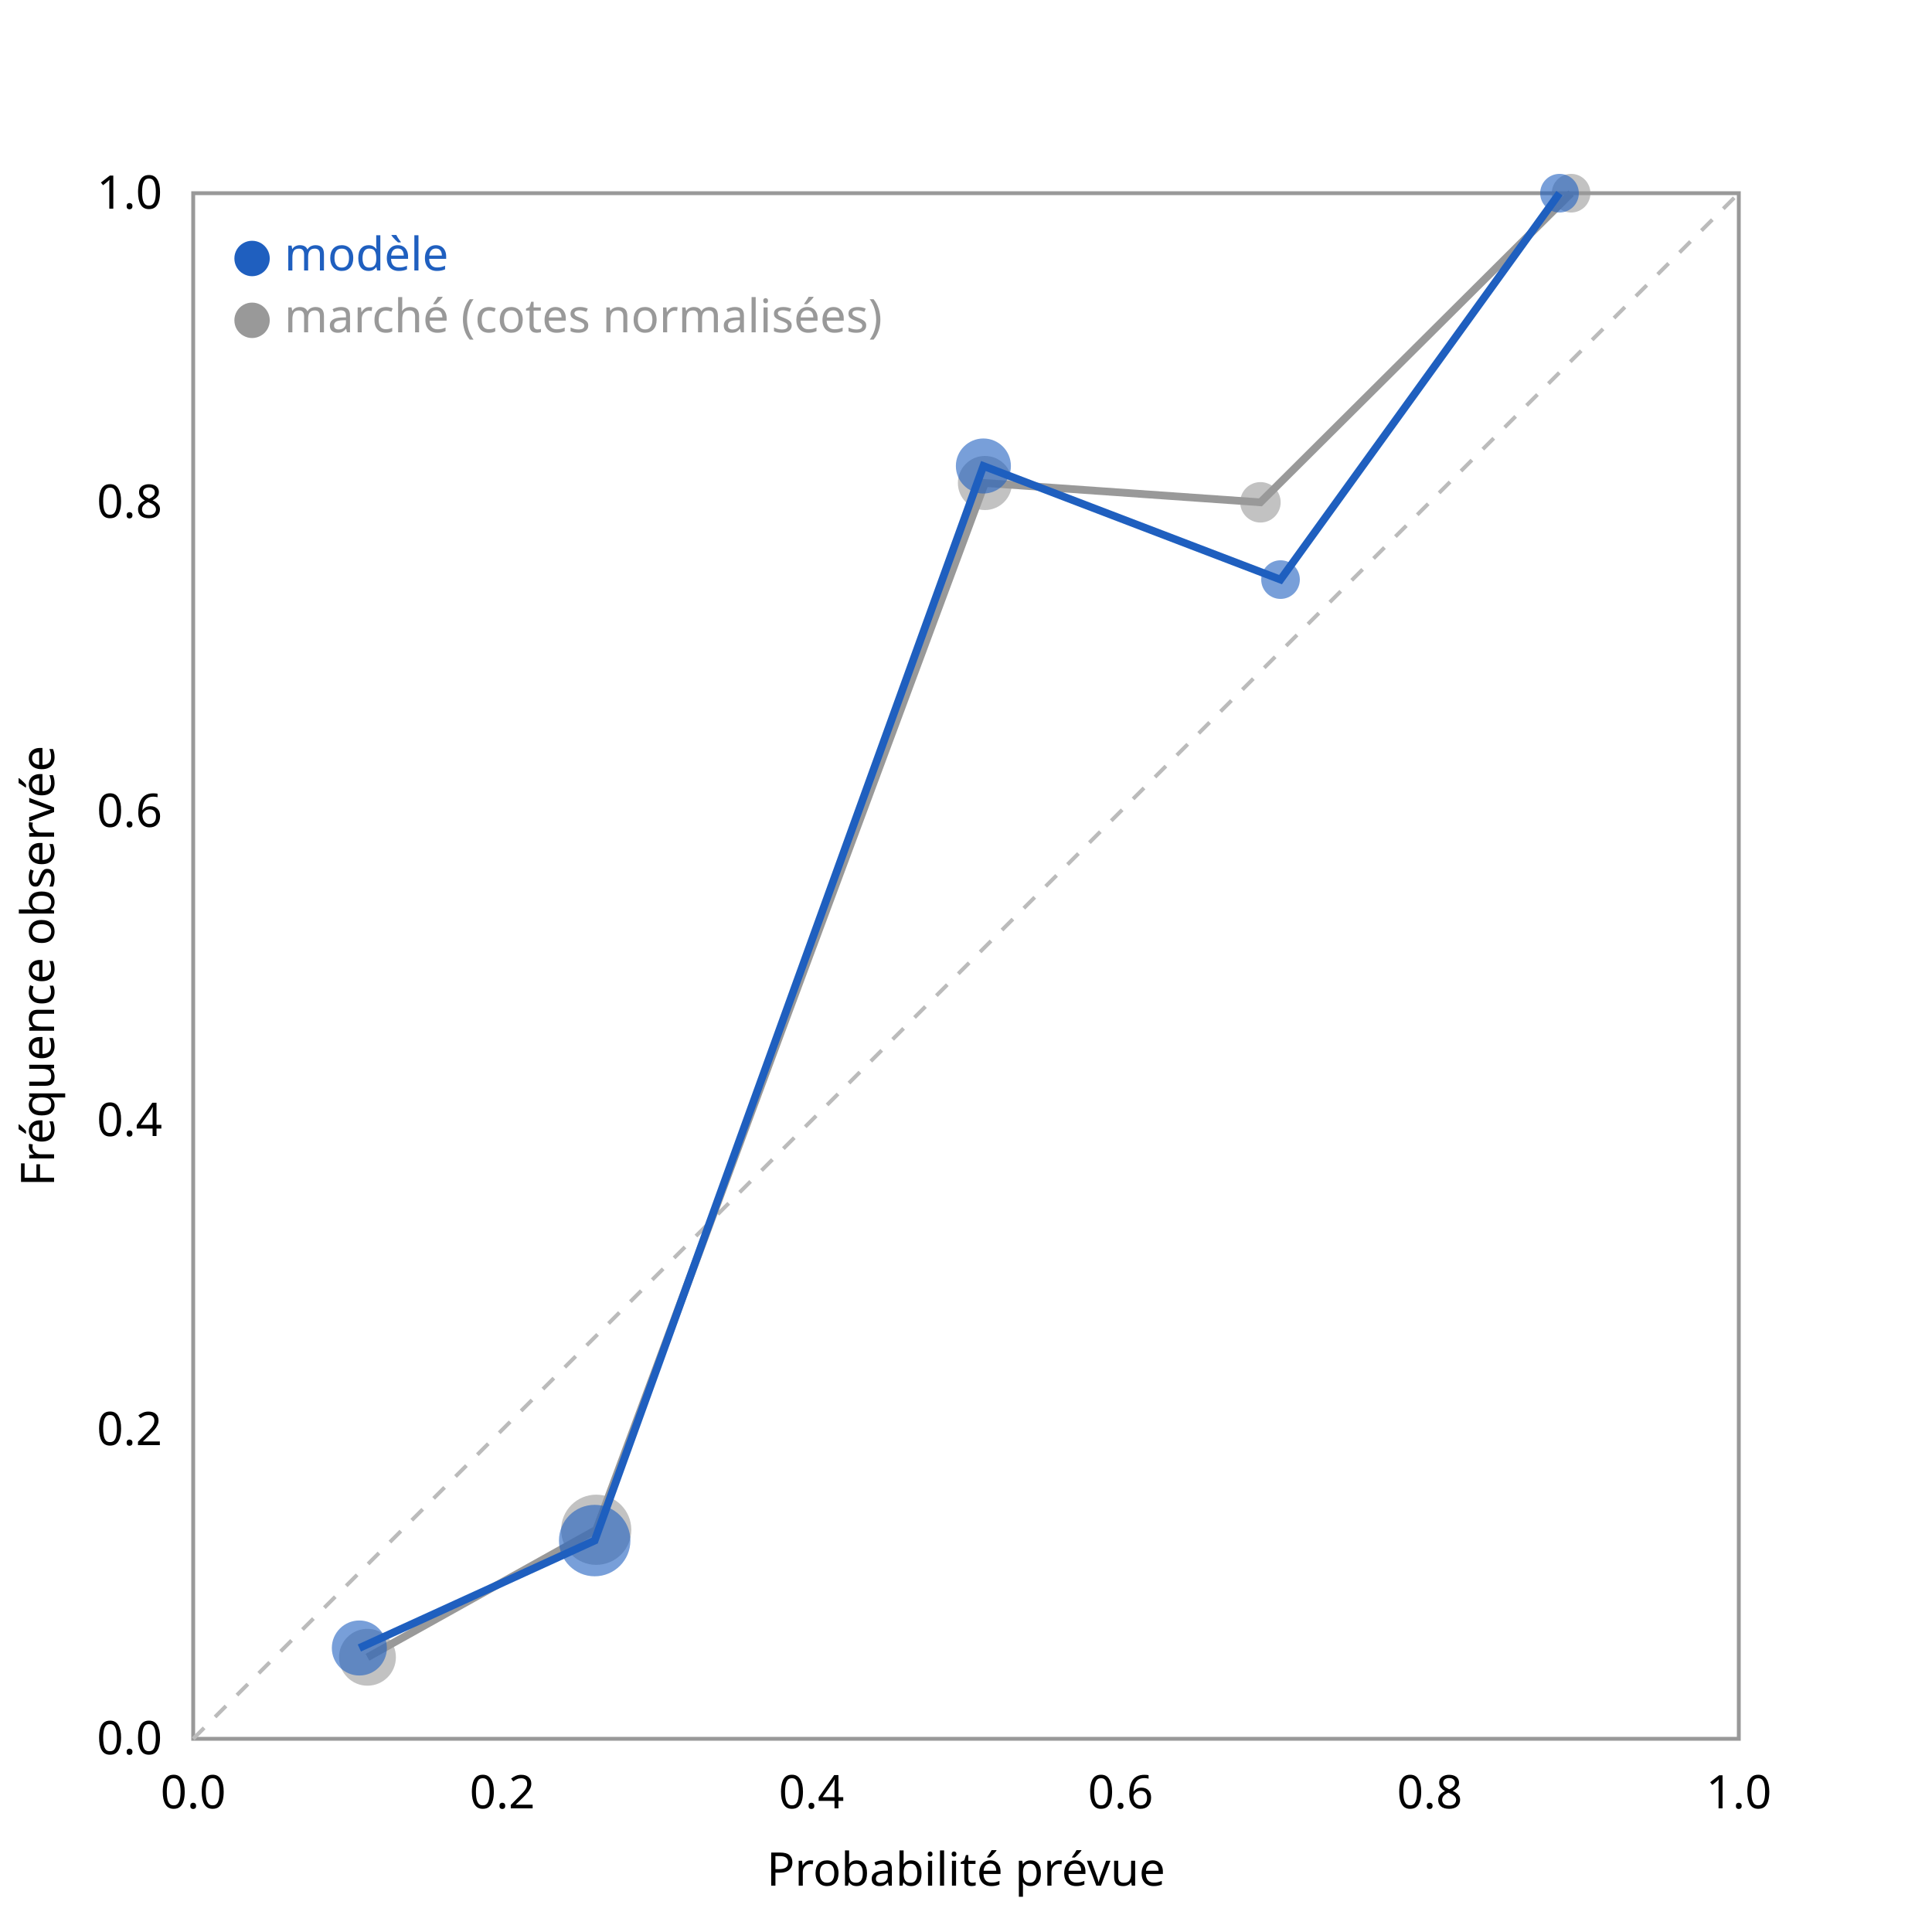
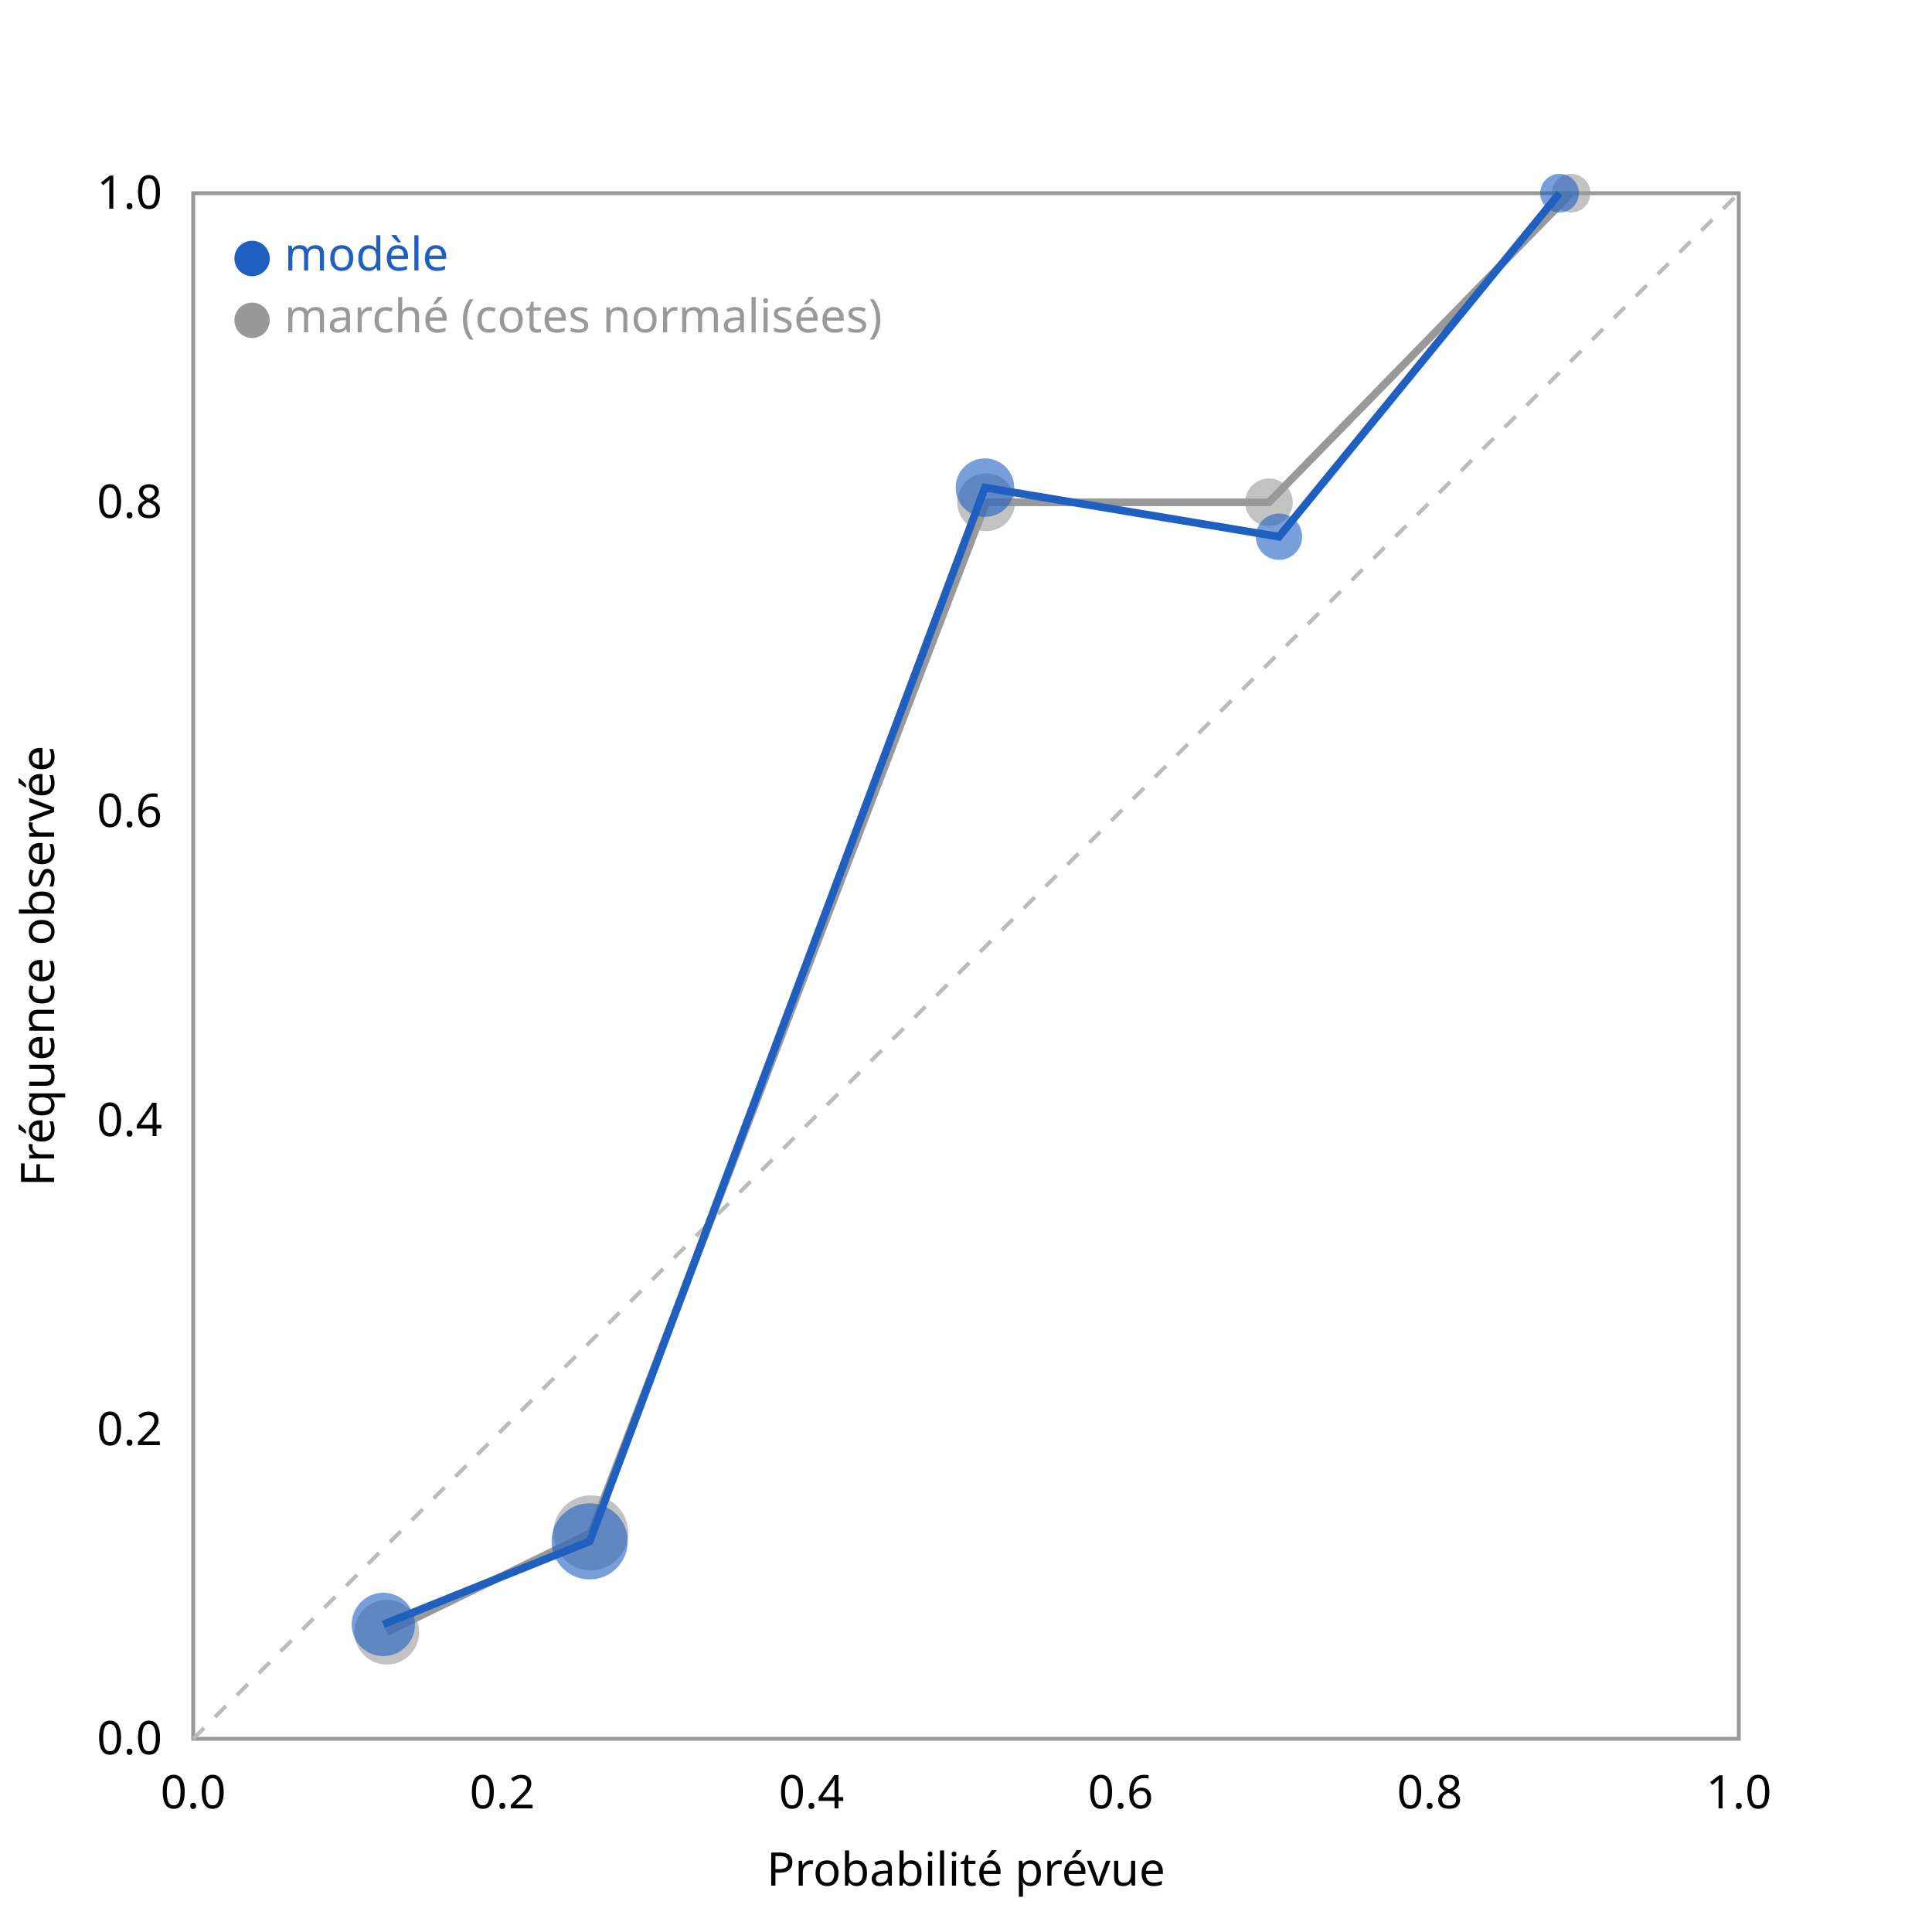
<svg xmlns="http://www.w3.org/2000/svg" width="500" height="500" font-family="sans-serif" font-size="12">
  <rect width="100%" height="100%" fill="white" />
  <rect x="50" y="50" width="400" height="400" fill="none" stroke="#999" />
  <line x1="50" y1="450" x2="450" y2="50" stroke="#bbb" stroke-dasharray="4" />
  <text x="50.0" y="468" text-anchor="middle">0.0</text>
  <text x="42" y="454.0" text-anchor="end">0.0</text>
  <text x="130.0" y="468" text-anchor="middle">0.2</text>
  <text x="42" y="374.0" text-anchor="end">0.2</text>
  <text x="210.0" y="468" text-anchor="middle">0.4</text>
  <text x="42" y="294.0" text-anchor="end">0.4</text>
  <text x="290.0" y="468" text-anchor="middle">0.6</text>
  <text x="42" y="214.0" text-anchor="end">0.6</text>
  <text x="370.0" y="468" text-anchor="middle">0.8</text>
  <text x="42" y="134.0" text-anchor="end">0.8</text>
  <text x="450.0" y="468" text-anchor="middle">1.0</text>
  <text x="42" y="54.0" text-anchor="end">1.0</text>
-   <polyline fill="none" stroke="#999" stroke-width="2" points="95.1,428.9 154.3,395.9 254.9,125.0 326.2,130.0 406.6,50.0" />
-   <circle cx="95.1" cy="428.9" r="7.359" fill="#999" fill-opacity="0.6" />
-   <circle cx="154.3" cy="395.9" r="9.083" fill="#999" fill-opacity="0.6" />
-   <circle cx="254.9" cy="125.0" r="7.0" fill="#999" fill-opacity="0.6" />
-   <circle cx="326.2" cy="130.0" r="5.236" fill="#999" fill-opacity="0.6" />
+   <polyline fill="none" stroke="#999" stroke-width="2" points="100.1,422.4 152.9,396.7 255.2,130.0 328.4,130.0 406.6,50.0" />
+   <circle cx="100.1" cy="422.4" r="8.385" fill="#999" fill-opacity="0.6" />
+   <circle cx="152.9" cy="396.7" r="9.708" fill="#999" fill-opacity="0.6" />
+   <circle cx="255.2" cy="130.0" r="7.472" fill="#999" fill-opacity="0.6" />
+   <circle cx="328.4" cy="130.0" r="6.162" fill="#999" fill-opacity="0.6" />
  <circle cx="406.6" cy="50.0" r="5.0" fill="#999" fill-opacity="0.6" />
-   <polyline fill="none" stroke="#1f5fbf" stroke-width="2" points="93.0,426.5 153.9,398.7 254.5,120.6 331.4,150.0 403.6,50.0" />
-   <circle cx="93.0" cy="426.5" r="7.123" fill="#1f5fbf" fill-opacity="0.6" />
-   <circle cx="153.9" cy="398.7" r="9.245" fill="#1f5fbf" fill-opacity="0.6" />
-   <circle cx="254.5" cy="120.6" r="7.123" fill="#1f5fbf" fill-opacity="0.6" />
-   <circle cx="331.4" cy="150.0" r="5.0" fill="#1f5fbf" fill-opacity="0.6" />
+   <polyline fill="none" stroke="#1f5fbf" stroke-width="2" points="99.2,420.4 152.6,398.9 254.9,126.2 331.0,138.9 403.6,50.0" />
+   <circle cx="99.2" cy="420.4" r="8.196" fill="#1f5fbf" fill-opacity="0.6" />
+   <circle cx="152.6" cy="398.9" r="9.856" fill="#1f5fbf" fill-opacity="0.6" />
+   <circle cx="254.9" cy="126.2" r="7.583" fill="#1f5fbf" fill-opacity="0.6" />
+   <circle cx="331.0" cy="138.9" r="6.0" fill="#1f5fbf" fill-opacity="0.6" />
  <circle cx="403.6" cy="50.0" r="5.0" fill="#1f5fbf" fill-opacity="0.6" />
  <text x="250.0" y="488" text-anchor="middle">Probabilité prévue</text>
  <text x="14" y="250.0" text-anchor="middle" transform="rotate(-90 14 250.0)">Fréquence observée</text>
  <text x="60" y="70" fill="#1f5fbf">● modèle</text>
  <text x="60" y="86" fill="#999">● marché (cotes normalisées)</text>
</svg>
